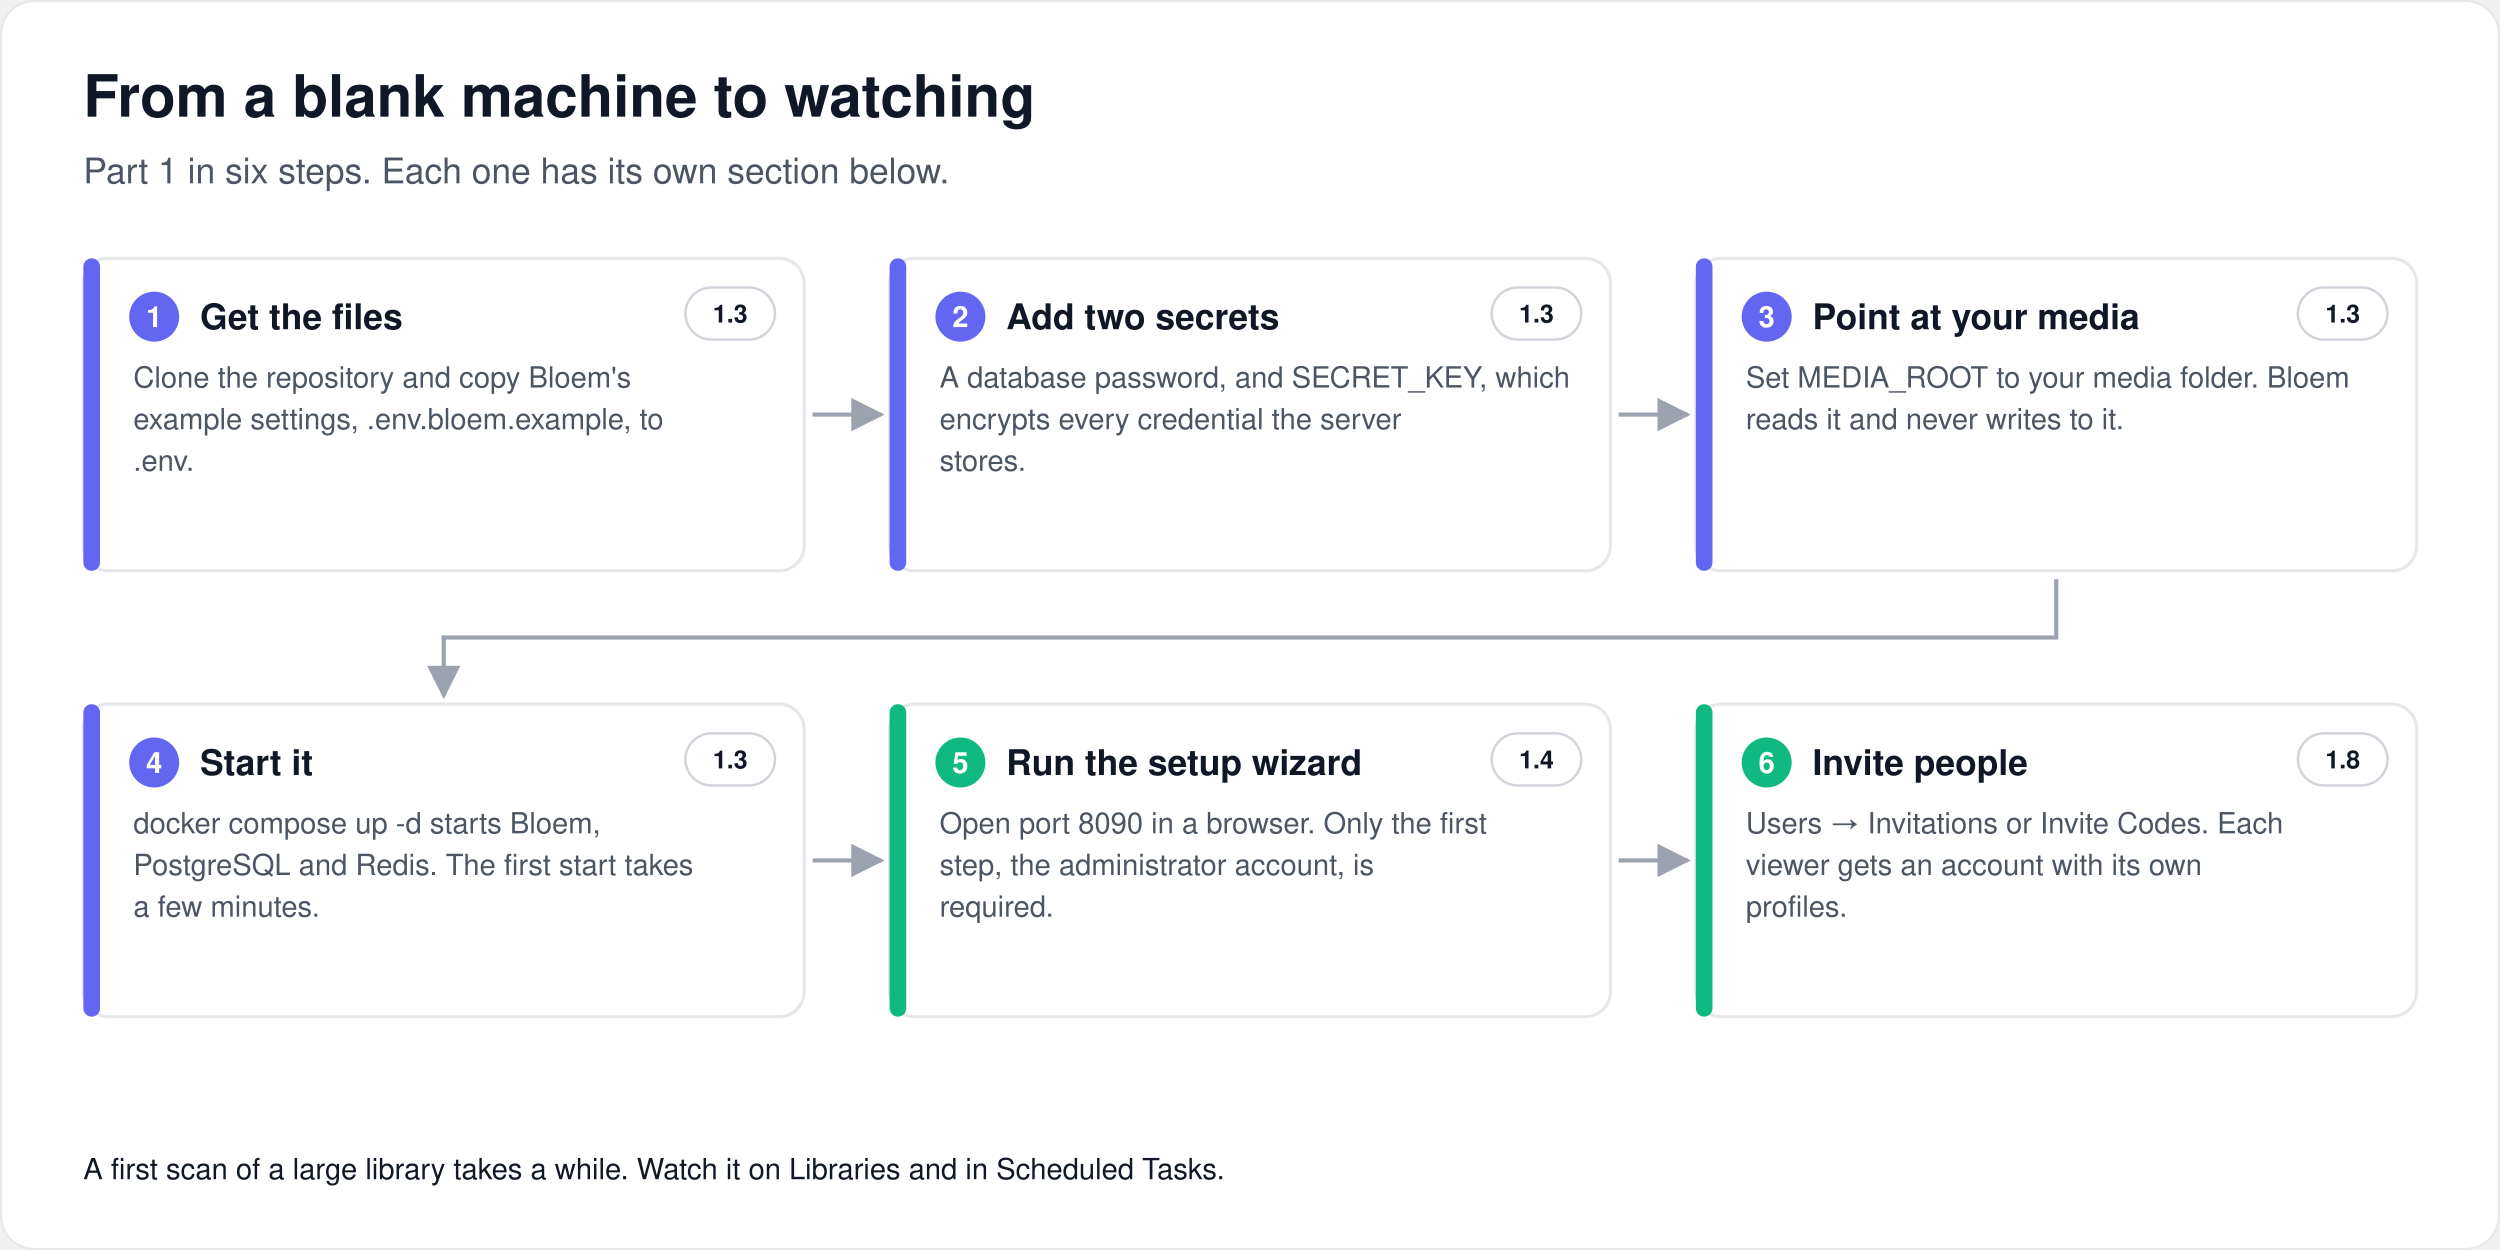
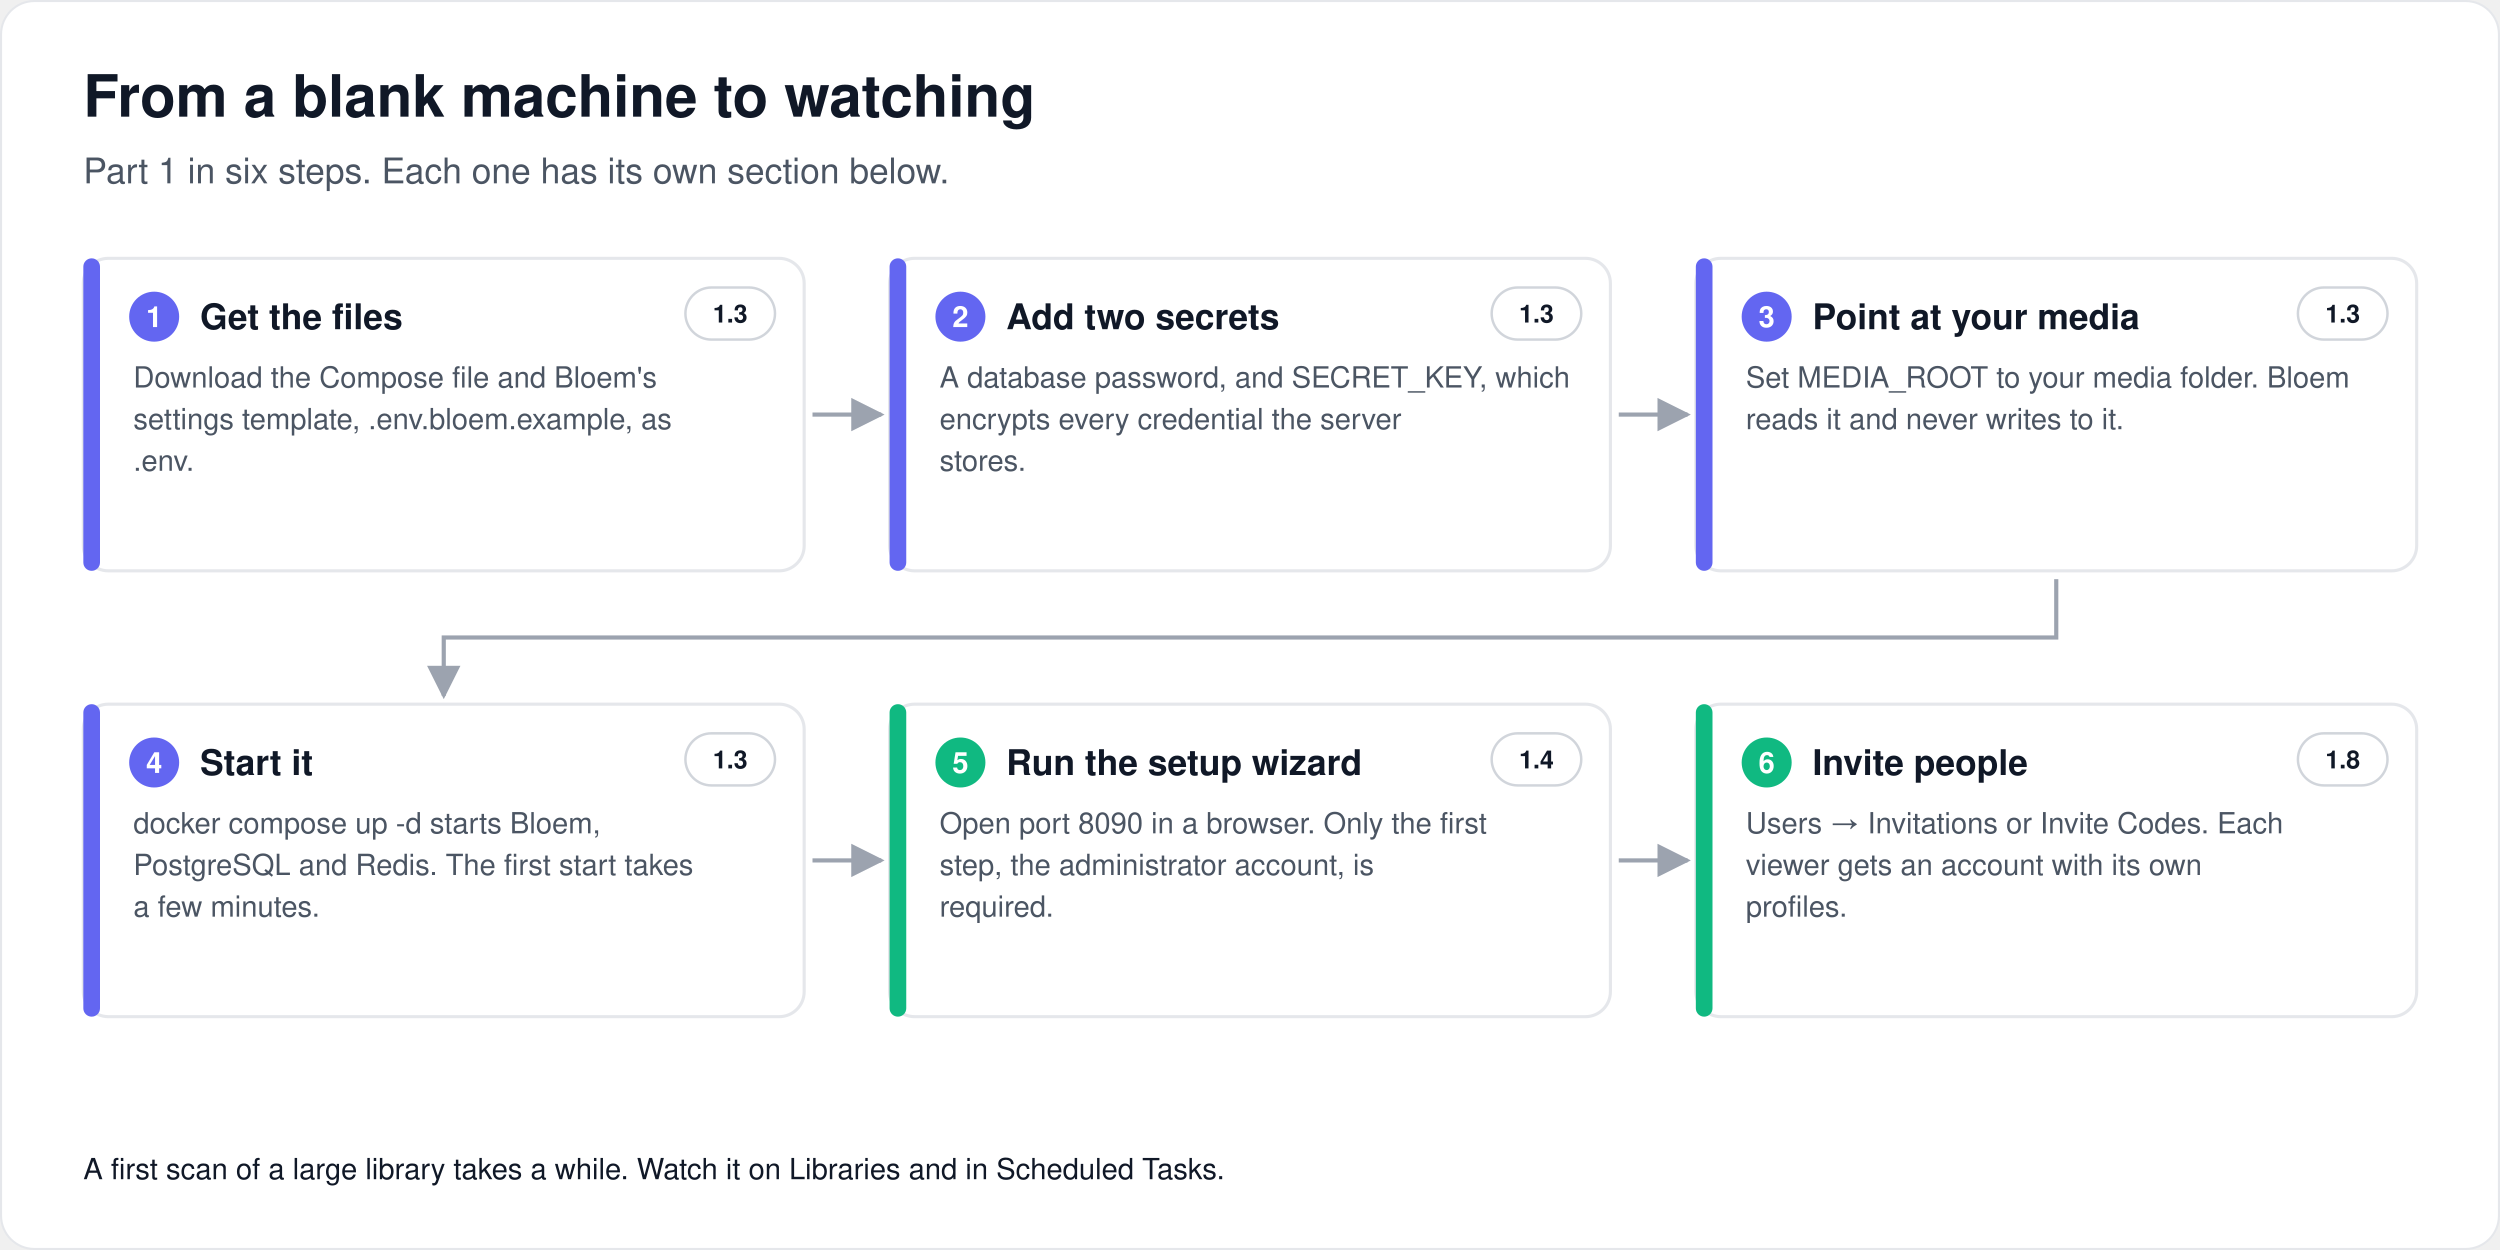
<svg xmlns="http://www.w3.org/2000/svg" width="1200" height="600" viewBox="0 0 1200 600" role="img" aria-labelledby="t d" font-family="'Segoe UI', 'Helvetica Neue', Helvetica, Arial, sans-serif">
  <defs>
    <marker id="arrow" viewBox="0 0 10 10" refX="9" refY="5" markerWidth="8" markerHeight="8" orient="auto-start-reverse">
      <path d="M0,0 L10,5 L0,10 z" fill="#9CA3AF" />
    </marker>
  </defs>
  <rect x="0.5" y="0.5" width="1199" height="599" rx="16" fill="#FFFFFF" stroke="#E5E7EB" />
  <text x="40" y="56" font-size="28" font-weight="700" fill="#101827" text-anchor="start">From a blank machine to watching</text>
  <text x="40" y="88" font-size="17" font-weight="normal" fill="#4B5563" text-anchor="start">Part 1 in six steps. Each one has its own section below.</text>
  <rect x="40" y="124" width="346" height="150" rx="12" fill="#FFFFFF" stroke="#E5E7EB" stroke-width="1.5" />
  <rect x="40" y="124" width="8" height="150" rx="4" fill="#6366F1" stroke="none" stroke-width="1.5" />
  <circle cx="74" cy="152" r="12" fill="#6366F1" />
  <text x="74" y="157" font-size="14" font-weight="700" fill="#FFFFFF" text-anchor="middle">1</text>
  <text x="96" y="158" font-size="17" font-weight="700" fill="#101827" text-anchor="start">Get the files</text>
-   <text x="64" y="186" font-size="14" font-weight="normal" fill="#4B5563" text-anchor="start">Clone the repository and copy Bloem's</text>
-   <text x="64" y="206" font-size="14" font-weight="normal" fill="#4B5563" text-anchor="start">example settings, .env.bloem.example, to</text>
+   <text x="64" y="186" font-size="14" font-weight="normal" fill="#4B5563" text-anchor="start">Download the Compose file and Bloem's</text>
+   <text x="64" y="206" font-size="14" font-weight="normal" fill="#4B5563" text-anchor="start">settings template, .env.bloem.example, as</text>
  <text x="64" y="226" font-size="14" font-weight="normal" fill="#4B5563" text-anchor="start">.env.</text>
  <rect x="329" y="138" width="43" height="25" rx="12.5" fill="#FFFFFF" stroke="#D1D5DB" stroke-width="1.2" />
  <text x="350.5" y="154.82" font-size="12" font-weight="600" fill="#101827" text-anchor="middle">1.3</text>
  <line x1="390" y1="199.0" x2="423" y2="199.0" stroke="#9CA3AF" stroke-width="2" marker-end="url(#arrow)" />
  <rect x="427" y="124" width="346" height="150" rx="12" fill="#FFFFFF" stroke="#E5E7EB" stroke-width="1.5" />
  <rect x="427" y="124" width="8" height="150" rx="4" fill="#6366F1" stroke="none" stroke-width="1.5" />
  <circle cx="461" cy="152" r="12" fill="#6366F1" />
  <text x="461" y="157" font-size="14" font-weight="700" fill="#FFFFFF" text-anchor="middle">2</text>
  <text x="483" y="158" font-size="17" font-weight="700" fill="#101827" text-anchor="start">Add two secrets</text>
  <text x="451" y="186" font-size="14" font-weight="normal" fill="#4B5563" text-anchor="start">A database password, and SECRET_KEY, which</text>
  <text x="451" y="206" font-size="14" font-weight="normal" fill="#4B5563" text-anchor="start">encrypts every credential the server</text>
  <text x="451" y="226" font-size="14" font-weight="normal" fill="#4B5563" text-anchor="start">stores.</text>
  <rect x="716" y="138" width="43" height="25" rx="12.5" fill="#FFFFFF" stroke="#D1D5DB" stroke-width="1.2" />
  <text x="737.5" y="154.82" font-size="12" font-weight="600" fill="#101827" text-anchor="middle">1.3</text>
  <line x1="777" y1="199.0" x2="810" y2="199.0" stroke="#9CA3AF" stroke-width="2" marker-end="url(#arrow)" />
  <rect x="814" y="124" width="346" height="150" rx="12" fill="#FFFFFF" stroke="#E5E7EB" stroke-width="1.5" />
  <rect x="814" y="124" width="8" height="150" rx="4" fill="#6366F1" stroke="none" stroke-width="1.5" />
  <circle cx="848" cy="152" r="12" fill="#6366F1" />
  <text x="848" y="157" font-size="14" font-weight="700" fill="#FFFFFF" text-anchor="middle">3</text>
  <text x="870" y="158" font-size="17" font-weight="700" fill="#101827" text-anchor="start">Point at your media</text>
  <text x="838" y="186" font-size="14" font-weight="normal" fill="#4B5563" text-anchor="start">Set MEDIA_ROOT to your media folder. Bloem</text>
  <text x="838" y="206" font-size="14" font-weight="normal" fill="#4B5563" text-anchor="start">reads it and never writes to it.</text>
  <rect x="1103" y="138" width="43" height="25" rx="12.5" fill="#FFFFFF" stroke="#D1D5DB" stroke-width="1.2" />
  <text x="1124.5" y="154.82" font-size="12" font-weight="600" fill="#101827" text-anchor="middle">1.3</text>
  <rect x="40" y="338" width="346" height="150" rx="12" fill="#FFFFFF" stroke="#E5E7EB" stroke-width="1.5" />
  <rect x="40" y="338" width="8" height="150" rx="4" fill="#6366F1" stroke="none" stroke-width="1.5" />
  <circle cx="74" cy="366" r="12" fill="#6366F1" />
  <text x="74" y="371" font-size="14" font-weight="700" fill="#FFFFFF" text-anchor="middle">4</text>
  <text x="96" y="372" font-size="17" font-weight="700" fill="#101827" text-anchor="start">Start it</text>
  <text x="64" y="400" font-size="14" font-weight="normal" fill="#4B5563" text-anchor="start">docker compose up -d starts Bloem,</text>
  <text x="64" y="420" font-size="14" font-weight="normal" fill="#4B5563" text-anchor="start">PostgreSQL and Redis. The first start takes</text>
  <text x="64" y="440" font-size="14" font-weight="normal" fill="#4B5563" text-anchor="start">a few minutes.</text>
  <rect x="329" y="352" width="43" height="25" rx="12.5" fill="#FFFFFF" stroke="#D1D5DB" stroke-width="1.2" />
  <text x="350.5" y="368.82" font-size="12" font-weight="600" fill="#101827" text-anchor="middle">1.3</text>
  <line x1="390" y1="413.0" x2="423" y2="413.0" stroke="#9CA3AF" stroke-width="2" marker-end="url(#arrow)" />
  <rect x="427" y="338" width="346" height="150" rx="12" fill="#FFFFFF" stroke="#E5E7EB" stroke-width="1.5" />
  <rect x="427" y="338" width="8" height="150" rx="4" fill="#10B981" stroke="none" stroke-width="1.5" />
  <circle cx="461" cy="366" r="12" fill="#10B981" />
  <text x="461" y="371" font-size="14" font-weight="700" fill="#FFFFFF" text-anchor="middle">5</text>
  <text x="483" y="372" font-size="17" font-weight="700" fill="#101827" text-anchor="start">Run the setup wizard</text>
  <text x="451" y="400" font-size="14" font-weight="normal" fill="#4B5563" text-anchor="start">Open port 8090 in a browser. Only the first</text>
  <text x="451" y="420" font-size="14" font-weight="normal" fill="#4B5563" text-anchor="start">step, the administrator account, is</text>
  <text x="451" y="440" font-size="14" font-weight="normal" fill="#4B5563" text-anchor="start">required.</text>
  <rect x="716" y="352" width="43" height="25" rx="12.5" fill="#FFFFFF" stroke="#D1D5DB" stroke-width="1.2" />
  <text x="737.5" y="368.82" font-size="12" font-weight="600" fill="#101827" text-anchor="middle">1.4</text>
  <line x1="777" y1="413.0" x2="810" y2="413.0" stroke="#9CA3AF" stroke-width="2" marker-end="url(#arrow)" />
  <rect x="814" y="338" width="346" height="150" rx="12" fill="#FFFFFF" stroke="#E5E7EB" stroke-width="1.5" />
  <rect x="814" y="338" width="8" height="150" rx="4" fill="#10B981" stroke="none" stroke-width="1.5" />
  <circle cx="848" cy="366" r="12" fill="#10B981" />
  <text x="848" y="371" font-size="14" font-weight="700" fill="#FFFFFF" text-anchor="middle">6</text>
  <text x="870" y="372" font-size="17" font-weight="700" fill="#101827" text-anchor="start">Invite people</text>
  <text x="838" y="400" font-size="14" font-weight="normal" fill="#4B5563" text-anchor="start">Users → Invitations or Invite Codes. Each</text>
  <text x="838" y="420" font-size="14" font-weight="normal" fill="#4B5563" text-anchor="start">viewer gets an account with its own</text>
  <text x="838" y="440" font-size="14" font-weight="normal" fill="#4B5563" text-anchor="start">profiles.</text>
  <rect x="1103" y="352" width="43" height="25" rx="12.5" fill="#FFFFFF" stroke="#D1D5DB" stroke-width="1.2" />
  <text x="1124.5" y="368.82" font-size="12" font-weight="600" fill="#101827" text-anchor="middle">1.8</text>
  <path d="M 987.0 278 L 987.0 306 L 213.0 306 L 213.0 334" fill="none" stroke="#9CA3AF" stroke-width="2" marker-end="url(#arrow)" />
  <text x="40" y="566" font-size="14" font-weight="normal" fill="#101827" text-anchor="start">A first scan of a large library takes a while. Watch it on Libraries and in Scheduled Tasks.</text>
</svg>
